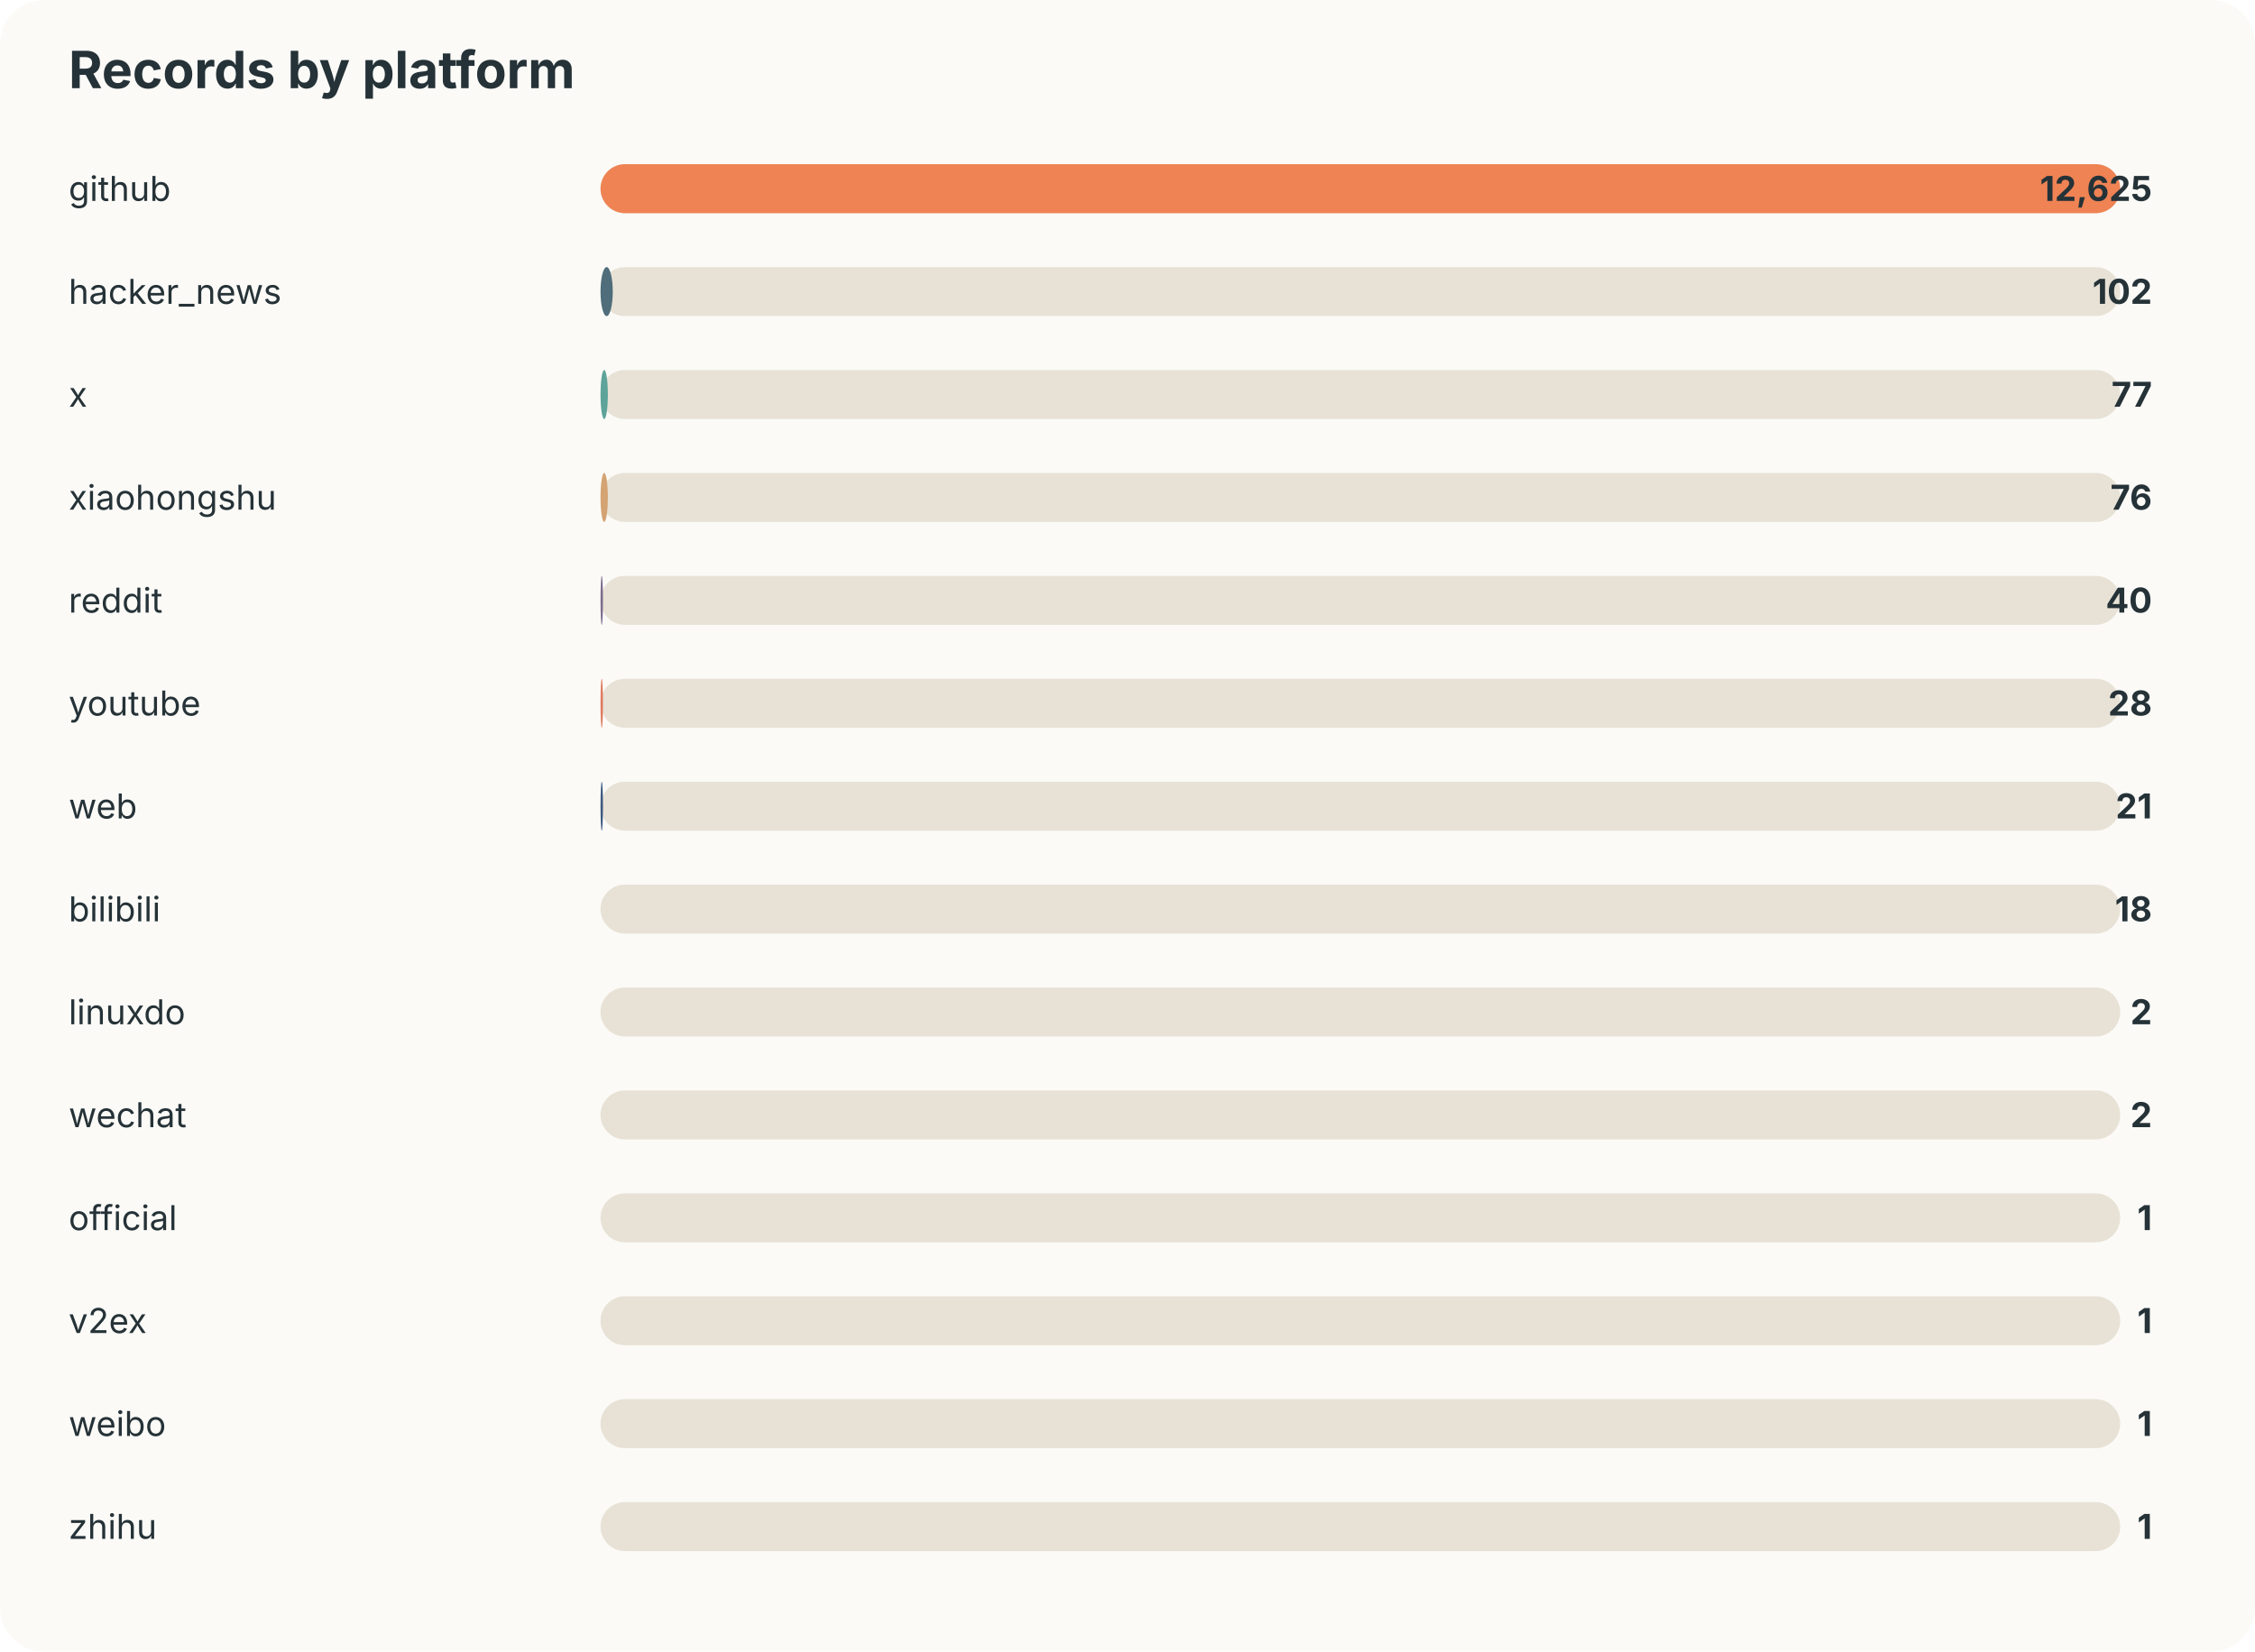
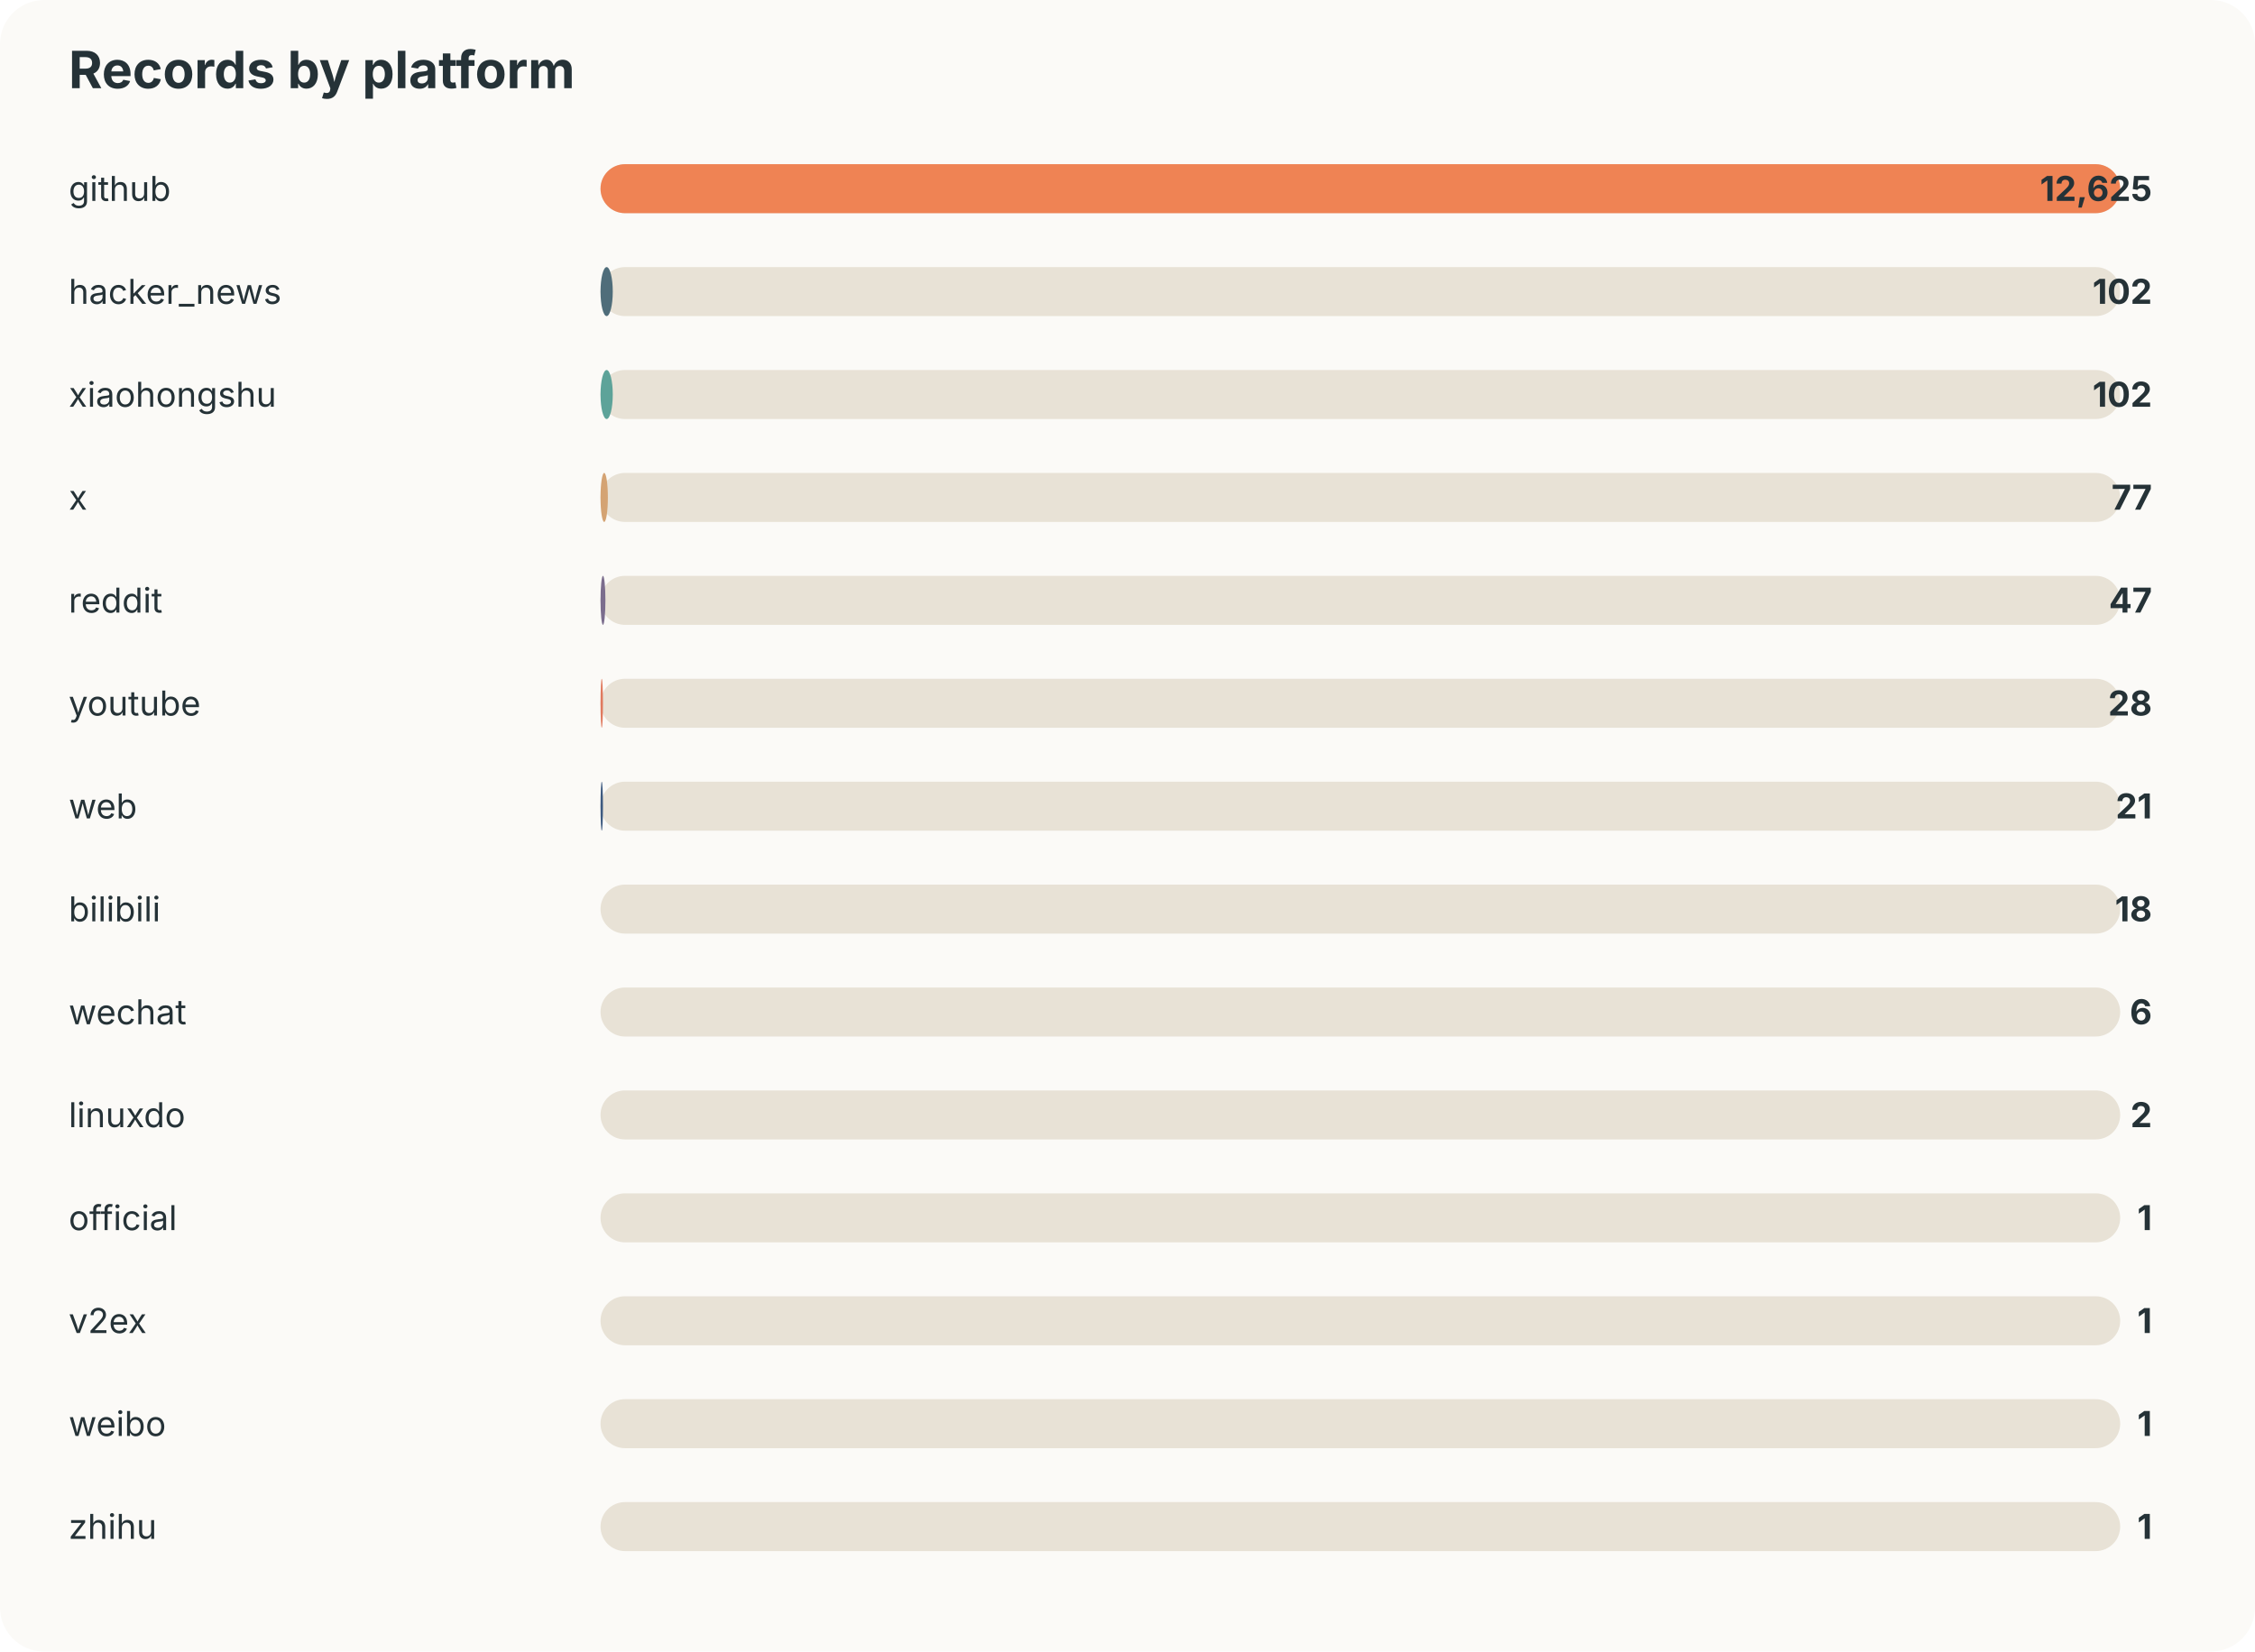
<svg xmlns="http://www.w3.org/2000/svg" width="920" height="674" viewBox="0 0 920 674">
  <style>text{font-family:-apple-system,BlinkMacSystemFont,"Segoe UI",sans-serif;fill:#253237} .muted{fill:#6b7a80;font-size:13px}</style>
  <rect width="100%" height="100%" rx="18" fill="#fbfaf7" />
  <text x="28" y="36" font-size="21" font-weight="700">Records by platform</text>
  <text x="28" y="82" font-size="14">github</text>
  <rect x="245" y="67" width="620" height="20" rx="10" fill="#e8e2d6" />
  <rect x="245" y="67" width="620" height="20" rx="10" fill="#ef8354" />
  <text x="878" y="82" text-anchor="end" font-size="14" font-weight="700">12,625</text>
  <text x="28" y="124" font-size="14">hacker_news</text>
  <rect x="245" y="109" width="620" height="20" rx="10" fill="#e8e2d6" />
  <rect x="245" y="109" width="5" height="20" rx="10" fill="#4f6d7a" />
  <text x="878" y="124" text-anchor="end" font-size="14" font-weight="700">102</text>
-   <text x="28" y="166" font-size="14">x</text>
+   <text x="28" y="166" font-size="14">xiaohongshu</text>
  <rect x="245" y="151" width="620" height="20" rx="10" fill="#e8e2d6" />
-   <rect x="245" y="151" width="3" height="20" rx="10" fill="#5da399" />
-   <text x="878" y="166" text-anchor="end" font-size="14" font-weight="700">77</text>
-   <text x="28" y="208" font-size="14">xiaohongshu</text>
+   <rect x="245" y="151" width="5" height="20" rx="10" fill="#5da399" />
+   <text x="878" y="166" text-anchor="end" font-size="14" font-weight="700">102</text>
+   <text x="28" y="208" font-size="14">x</text>
  <rect x="245" y="193" width="620" height="20" rx="10" fill="#e8e2d6" />
  <rect x="245" y="193" width="3" height="20" rx="10" fill="#d4a373" />
-   <text x="878" y="208" text-anchor="end" font-size="14" font-weight="700">76</text>
+   <text x="878" y="208" text-anchor="end" font-size="14" font-weight="700">77</text>
  <text x="28" y="250" font-size="14">reddit</text>
  <rect x="245" y="235" width="620" height="20" rx="10" fill="#e8e2d6" />
-   <rect x="245" y="235" width="1" height="20" rx="10" fill="#7b6d8d" />
-   <text x="878" y="250" text-anchor="end" font-size="14" font-weight="700">40</text>
+   <rect x="245" y="235" width="2" height="20" rx="10" fill="#7b6d8d" />
+   <text x="878" y="250" text-anchor="end" font-size="14" font-weight="700">47</text>
  <text x="28" y="292" font-size="14">youtube</text>
  <rect x="245" y="277" width="620" height="20" rx="10" fill="#e8e2d6" />
  <rect x="245" y="277" width="1" height="20" rx="10" fill="#e07a5f" />
  <text x="878" y="292" text-anchor="end" font-size="14" font-weight="700">28</text>
  <text x="28" y="334" font-size="14">web</text>
  <rect x="245" y="319" width="620" height="20" rx="10" fill="#e8e2d6" />
  <rect x="245" y="319" width="1" height="20" rx="10" fill="#3d5a80" />
  <text x="878" y="334" text-anchor="end" font-size="14" font-weight="700">21</text>
  <text x="28" y="376" font-size="14">bilibili</text>
  <rect x="245" y="361" width="620" height="20" rx="10" fill="#e8e2d6" />
  <rect x="245" y="361" width="0" height="20" rx="10" fill="#ef8354" />
  <text x="878" y="376" text-anchor="end" font-size="14" font-weight="700">18</text>
-   <text x="28" y="418" font-size="14">linuxdo</text>
+   <text x="28" y="418" font-size="14">wechat</text>
  <rect x="245" y="403" width="620" height="20" rx="10" fill="#e8e2d6" />
  <rect x="245" y="403" width="0" height="20" rx="10" fill="#4f6d7a" />
-   <text x="878" y="418" text-anchor="end" font-size="14" font-weight="700">2</text>
-   <text x="28" y="460" font-size="14">wechat</text>
+   <text x="878" y="418" text-anchor="end" font-size="14" font-weight="700">6</text>
+   <text x="28" y="460" font-size="14">linuxdo</text>
  <rect x="245" y="445" width="620" height="20" rx="10" fill="#e8e2d6" />
  <rect x="245" y="445" width="0" height="20" rx="10" fill="#5da399" />
  <text x="878" y="460" text-anchor="end" font-size="14" font-weight="700">2</text>
  <text x="28" y="502" font-size="14">official</text>
  <rect x="245" y="487" width="620" height="20" rx="10" fill="#e8e2d6" />
  <rect x="245" y="487" width="0" height="20" rx="10" fill="#d4a373" />
  <text x="878" y="502" text-anchor="end" font-size="14" font-weight="700">1</text>
  <text x="28" y="544" font-size="14">v2ex</text>
  <rect x="245" y="529" width="620" height="20" rx="10" fill="#e8e2d6" />
  <rect x="245" y="529" width="0" height="20" rx="10" fill="#7b6d8d" />
  <text x="878" y="544" text-anchor="end" font-size="14" font-weight="700">1</text>
  <text x="28" y="586" font-size="14">weibo</text>
  <rect x="245" y="571" width="620" height="20" rx="10" fill="#e8e2d6" />
  <rect x="245" y="571" width="0" height="20" rx="10" fill="#e07a5f" />
  <text x="878" y="586" text-anchor="end" font-size="14" font-weight="700">1</text>
  <text x="28" y="628" font-size="14">zhihu</text>
  <rect x="245" y="613" width="620" height="20" rx="10" fill="#e8e2d6" />
  <rect x="245" y="613" width="0" height="20" rx="10" fill="#3d5a80" />
  <text x="878" y="628" text-anchor="end" font-size="14" font-weight="700">1</text>
</svg>
